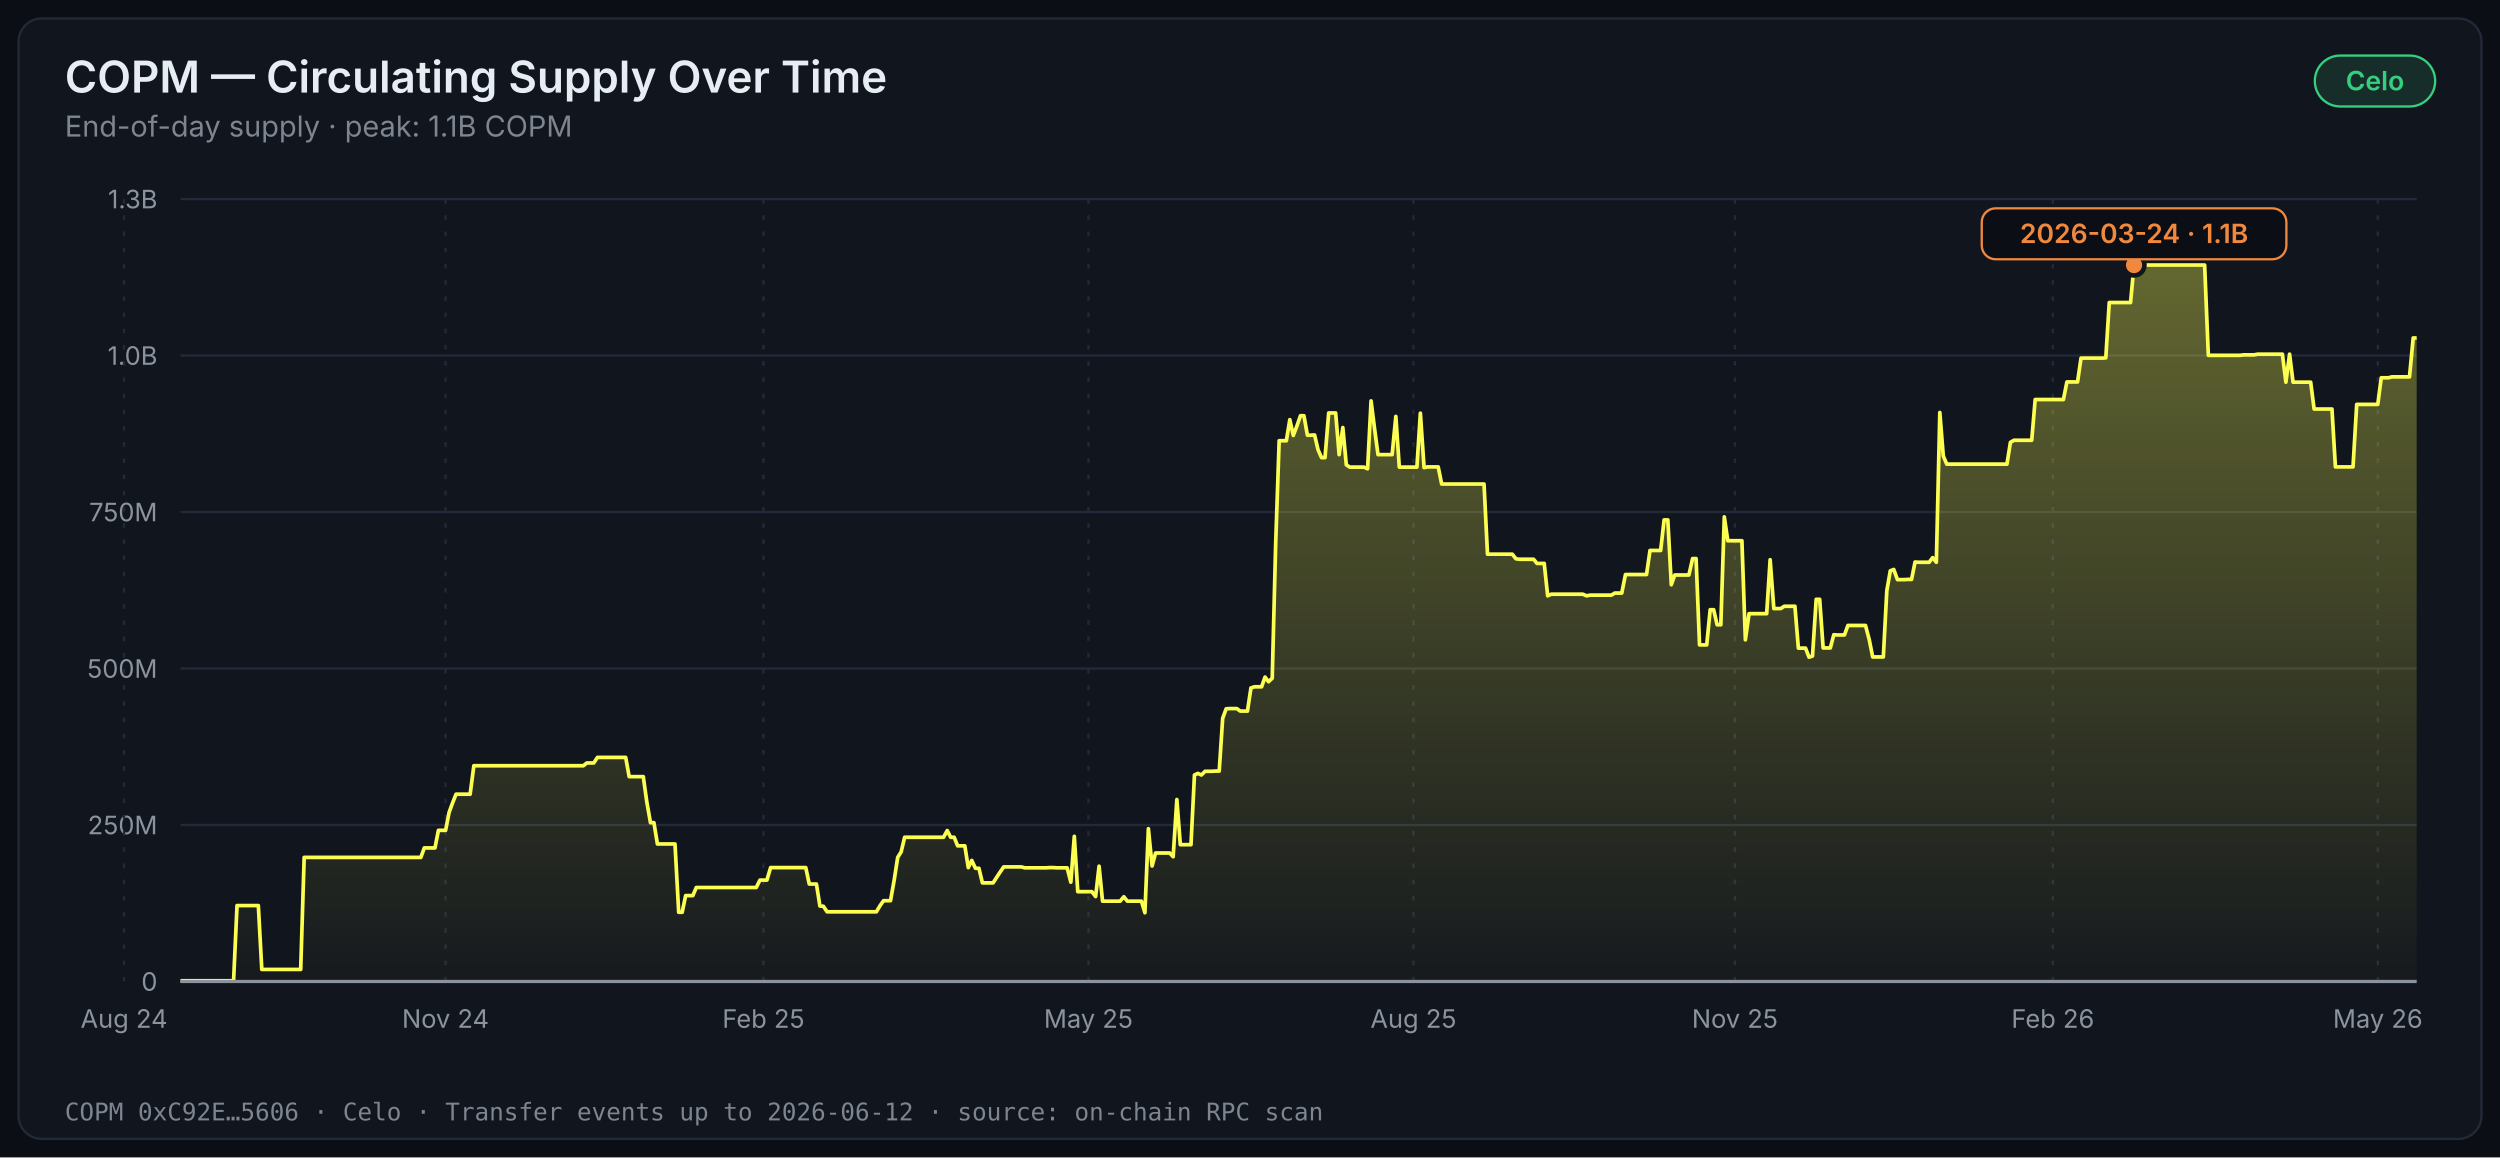
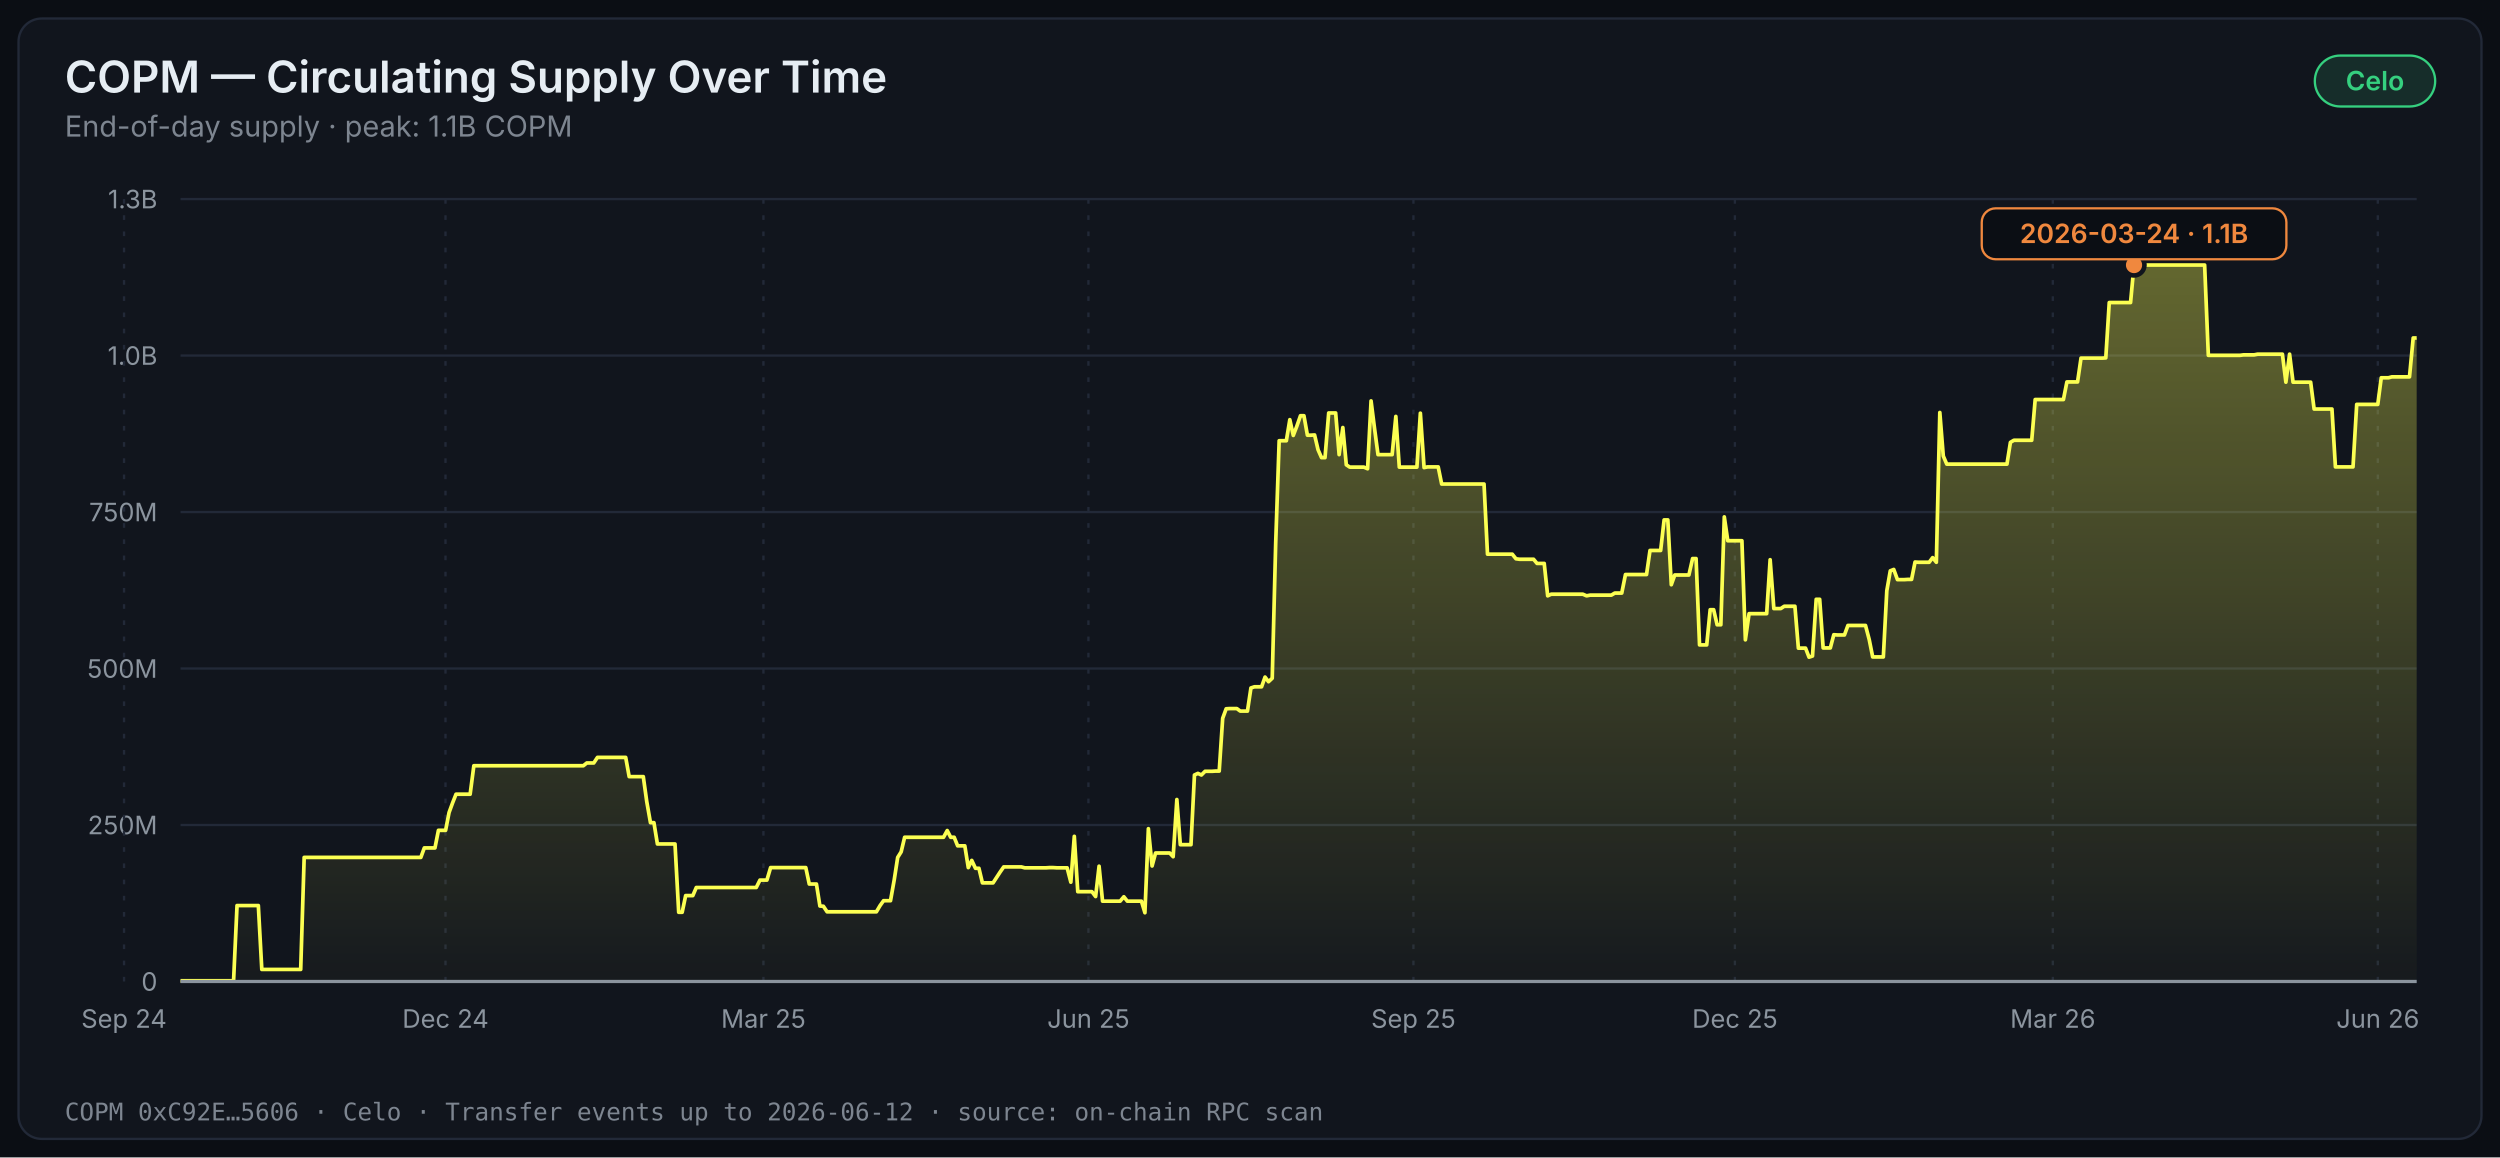
<svg xmlns="http://www.w3.org/2000/svg" width="1080" height="500" viewBox="0 0 1080 500" role="img" aria-label="COPM — Circulating Supply Over Time">
  <style>
    .title { font: 600 19px -apple-system, 'Segoe UI', system-ui, sans-serif; fill: #e6edf3; }
    .subtitle { font: 400 12.5px -apple-system, 'Segoe UI', system-ui, sans-serif; fill: #7d8590; }
    .axis { font: 400 11px -apple-system, 'Segoe UI', system-ui, sans-serif; fill: #8b949e; }
    .label { font: 500 12px -apple-system, 'Segoe UI', system-ui, sans-serif; fill: #e6edf3; }
    .annot { font: 600 11.5px -apple-system, 'Segoe UI', system-ui, sans-serif; }
    .badge { font: 600 11.5px -apple-system, 'Segoe UI', system-ui, sans-serif; }
    .footer { font: 400 10.5px ui-monospace, 'SF Mono', Menlo, monospace; fill: #7d8590; }
  </style>
  <defs>
    <linearGradient id="g2" x1="0" y1="0" x2="0" y2="1">
      <stop offset="0%" stop-color="#fcff52" stop-opacity="0.35" />
      <stop offset="100%" stop-color="#fcff52" stop-opacity="0.02" />
    </linearGradient>
  </defs>
  <rect width="1080" height="500" fill="#0b0e14" />
  <rect x="8" y="8" width="1064" height="484" rx="10" fill="#11151d" stroke="#222938" stroke-width="1" />
  <text x="28" y="40" class="title">COPM — Circulating Supply Over Time</text>
  <rect x="1000" y="24" width="52" height="22" rx="11" fill="#35d07f22" stroke="#35d07f" stroke-width="1" />
  <text x="1026" y="39" class="badge" fill="#35d07f" text-anchor="middle">Celo</text>
  <text x="28" y="59" class="subtitle">End-of-day supply · peak: 1.1B COPM</text>
  <line x1="78" y1="424" x2="1044" y2="424" stroke="#222938" stroke-width="1" />
  <text x="68" y="428" class="axis" text-anchor="end">0</text>
  <line x1="78" y1="356.4" x2="1044" y2="356.4" stroke="#222938" stroke-width="1" />
  <text x="68" y="360.4" class="axis" text-anchor="end">250M</text>
  <line x1="78" y1="288.8" x2="1044" y2="288.8" stroke="#222938" stroke-width="1" />
  <text x="68" y="292.8" class="axis" text-anchor="end">500M</text>
  <line x1="78" y1="221.2" x2="1044" y2="221.2" stroke="#222938" stroke-width="1" />
  <text x="68" y="225.2" class="axis" text-anchor="end">750M</text>
  <line x1="78" y1="153.6" x2="1044" y2="153.6" stroke="#222938" stroke-width="1" />
  <text x="68" y="157.6" class="axis" text-anchor="end">1.0B</text>
  <line x1="78" y1="86" x2="1044" y2="86" stroke="#222938" stroke-width="1" />
  <text x="68" y="90" class="axis" text-anchor="end">1.3B</text>
  <line x1="53.583" y1="86" x2="53.583" y2="424" stroke="#222938" stroke-width="1" stroke-dasharray="2,5" />
-   <text x="53.583" y="444" class="axis" text-anchor="middle">Aug 24</text>
+   <text x="53.583" y="444" class="axis" text-anchor="middle">Sep 24</text>
  <line x1="192.455" y1="86" x2="192.455" y2="424" stroke="#222938" stroke-width="1" stroke-dasharray="2,5" />
-   <text x="192.455" y="444" class="axis" text-anchor="middle">Nov 24</text>
+   <text x="192.455" y="444" class="axis" text-anchor="middle">Dec 24</text>
  <line x1="329.801" y1="86" x2="329.801" y2="424" stroke="#222938" stroke-width="1" stroke-dasharray="2,5" />
-   <text x="329.801" y="444" class="axis" text-anchor="middle">Feb 25</text>
+   <text x="329.801" y="444" class="axis" text-anchor="middle">Mar 25</text>
  <line x1="470.199" y1="86" x2="470.199" y2="424" stroke="#222938" stroke-width="1" stroke-dasharray="2,5" />
-   <text x="470.199" y="444" class="axis" text-anchor="middle">May 25</text>
+   <text x="470.199" y="444" class="axis" text-anchor="middle">Jun 25</text>
  <line x1="610.597" y1="86" x2="610.597" y2="424" stroke="#222938" stroke-width="1" stroke-dasharray="2,5" />
-   <text x="610.597" y="444" class="axis" text-anchor="middle">Aug 25</text>
+   <text x="610.597" y="444" class="axis" text-anchor="middle">Sep 25</text>
  <line x1="749.469" y1="86" x2="749.469" y2="424" stroke="#222938" stroke-width="1" stroke-dasharray="2,5" />
-   <text x="749.469" y="444" class="axis" text-anchor="middle">Nov 25</text>
+   <text x="749.469" y="444" class="axis" text-anchor="middle">Dec 25</text>
  <line x1="886.815" y1="86" x2="886.815" y2="424" stroke="#222938" stroke-width="1" stroke-dasharray="2,5" />
-   <text x="886.815" y="444" class="axis" text-anchor="middle">Feb 26</text>
+   <text x="886.815" y="444" class="axis" text-anchor="middle">Mar 26</text>
  <line x1="1027.213" y1="86" x2="1027.213" y2="424" stroke="#222938" stroke-width="1" stroke-dasharray="2,5" />
-   <text x="1027.213" y="444" class="axis" text-anchor="middle">May 26</text>
+   <text x="1027.213" y="444" class="axis" text-anchor="middle">Jun 26</text>
  <path d="M 78 424 L 78.0 423.7 L 79.5 423.7 L 81.1 423.7 L 82.6 423.7 L 84.1 423.7 L 85.6 423.7 L 87.2 423.7 L 88.7 423.7 L 90.2 423.7 L 91.7 423.7 L 93.3 423.7 L 94.8 423.7 L 96.3 423.7 L 97.8 423.7 L 99.4 423.7 L 100.9 423.7 L 102.4 391.2 L 103.9 391.2 L 105.5 391.2 L 107.0 391.2 L 108.5 391.2 L 110.0 391.2 L 111.6 391.2 L 113.1 418.8 L 114.6 418.8 L 116.2 418.8 L 117.7 418.8 L 119.2 418.8 L 120.7 418.8 L 122.3 418.8 L 123.8 418.8 L 125.3 418.8 L 126.8 418.8 L 128.4 418.8 L 129.9 418.8 L 131.4 370.4 L 132.9 370.4 L 134.5 370.4 L 136.0 370.4 L 137.5 370.4 L 139.0 370.4 L 140.6 370.4 L 142.1 370.4 L 143.6 370.4 L 145.1 370.4 L 146.7 370.4 L 148.2 370.4 L 149.7 370.4 L 151.3 370.4 L 152.8 370.4 L 154.3 370.4 L 155.8 370.4 L 157.4 370.4 L 158.9 370.4 L 160.4 370.4 L 161.9 370.4 L 163.5 370.4 L 165.0 370.4 L 166.5 370.4 L 168.0 370.4 L 169.6 370.4 L 171.1 370.4 L 172.6 370.4 L 174.1 370.4 L 175.7 370.4 L 177.2 370.4 L 178.7 370.4 L 180.2 370.4 L 181.8 370.4 L 183.3 366.3 L 184.8 366.3 L 186.4 366.3 L 187.9 366.3 L 189.4 358.7 L 190.9 358.7 L 192.5 358.7 L 194.0 351.0 L 195.5 346.9 L 197.0 343.1 L 198.6 343.1 L 200.1 343.1 L 201.6 343.1 L 203.1 343.1 L 204.7 330.8 L 206.2 330.8 L 207.7 330.8 L 209.2 330.8 L 210.8 330.8 L 212.3 330.8 L 213.8 330.8 L 215.3 330.8 L 216.9 330.8 L 218.4 330.8 L 219.9 330.8 L 221.5 330.8 L 223.0 330.8 L 224.5 330.8 L 226.0 330.8 L 227.6 330.8 L 229.1 330.8 L 230.6 330.8 L 232.1 330.8 L 233.7 330.8 L 235.2 330.8 L 236.7 330.8 L 238.2 330.8 L 239.8 330.8 L 241.3 330.8 L 242.8 330.8 L 244.3 330.8 L 245.9 330.8 L 247.4 330.8 L 248.9 330.8 L 250.4 330.8 L 252.0 330.8 L 253.5 329.6 L 255.0 329.6 L 256.5 329.6 L 258.1 327.2 L 259.6 327.2 L 261.1 327.2 L 262.7 327.2 L 264.2 327.2 L 265.7 327.2 L 267.2 327.2 L 268.8 327.2 L 270.3 327.2 L 271.8 335.5 L 273.3 335.5 L 274.9 335.5 L 276.4 335.5 L 277.9 335.5 L 279.4 346.3 L 281.0 355.4 L 282.5 355.4 L 284.0 364.6 L 285.5 364.6 L 287.1 364.6 L 288.6 364.6 L 290.1 364.6 L 291.6 364.6 L 293.2 394.1 L 294.7 394.1 L 296.2 386.9 L 297.8 386.9 L 299.3 386.9 L 300.8 383.4 L 302.3 383.4 L 303.9 383.4 L 305.4 383.4 L 306.9 383.4 L 308.4 383.4 L 310.0 383.4 L 311.5 383.4 L 313.0 383.4 L 314.5 383.4 L 316.1 383.4 L 317.6 383.4 L 319.1 383.4 L 320.6 383.4 L 322.2 383.4 L 323.7 383.4 L 325.2 383.4 L 326.7 383.4 L 328.3 380.2 L 329.8 380.2 L 331.3 380.2 L 332.9 374.8 L 334.4 374.8 L 335.9 374.8 L 337.4 374.8 L 339.0 374.8 L 340.5 374.8 L 342.0 374.8 L 343.5 374.8 L 345.1 374.8 L 346.6 374.8 L 348.1 374.8 L 349.6 381.9 L 351.2 381.9 L 352.7 381.9 L 354.2 391.4 L 355.7 391.5 L 357.3 393.9 L 358.8 393.9 L 360.3 393.9 L 361.8 393.9 L 363.4 393.9 L 364.9 393.9 L 366.4 393.9 L 368.0 393.9 L 369.5 393.9 L 371.0 393.9 L 372.5 393.9 L 374.1 393.9 L 375.6 393.9 L 377.1 393.9 L 378.6 393.9 L 380.2 391.2 L 381.7 389.1 L 383.2 389.1 L 384.7 389.1 L 386.3 380.1 L 387.8 370.4 L 389.3 368.0 L 390.8 361.7 L 392.4 361.7 L 393.9 361.7 L 395.4 361.7 L 396.9 361.7 L 398.5 361.7 L 400.0 361.7 L 401.5 361.7 L 403.1 361.7 L 404.6 361.7 L 406.1 361.7 L 407.6 361.7 L 409.2 358.8 L 410.7 361.7 L 412.2 361.7 L 413.7 365.4 L 415.3 365.4 L 416.8 365.4 L 418.3 374.8 L 419.8 371.7 L 421.4 375.1 L 422.9 375.1 L 424.4 381.4 L 425.9 381.4 L 427.5 381.4 L 429.0 381.4 L 430.5 379.1 L 432.0 376.8 L 433.6 374.5 L 435.1 374.5 L 436.6 374.5 L 438.2 374.5 L 439.7 374.5 L 441.2 374.5 L 442.7 374.9 L 444.3 374.9 L 445.8 374.9 L 447.3 374.9 L 448.8 374.9 L 450.4 374.9 L 451.9 374.9 L 453.4 374.8 L 454.9 374.8 L 456.5 374.9 L 458.0 374.9 L 459.5 374.9 L 461.0 374.9 L 462.6 381.1 L 464.1 361.3 L 465.6 385.2 L 467.1 385.2 L 468.7 385.2 L 470.2 385.2 L 471.7 385.2 L 473.3 387.3 L 474.8 374.2 L 476.3 389.3 L 477.8 389.3 L 479.4 389.3 L 480.9 389.3 L 482.4 389.3 L 483.9 389.3 L 485.5 387.4 L 487.0 389.3 L 488.5 389.3 L 490.0 389.3 L 491.6 389.3 L 493.1 389.3 L 494.6 394.3 L 496.1 358.0 L 497.7 374.1 L 499.2 368.5 L 500.7 368.5 L 502.2 368.5 L 503.8 368.5 L 505.3 368.5 L 506.8 370.1 L 508.4 345.4 L 509.9 364.9 L 511.4 364.9 L 512.9 364.9 L 514.5 364.9 L 516.0 334.8 L 517.5 334.1 L 519.0 334.8 L 520.6 333.2 L 522.1 333.2 L 523.6 333.2 L 525.1 333.1 L 526.7 333.1 L 528.2 310.3 L 529.7 306.2 L 531.2 306.1 L 532.8 306.1 L 534.3 306.1 L 535.8 307.2 L 537.3 307.2 L 538.9 307.2 L 540.4 297.2 L 541.9 296.7 L 543.5 296.7 L 545.0 296.7 L 546.5 292.5 L 548.0 294.5 L 549.6 293.0 L 551.1 234.6 L 552.6 190.4 L 554.1 190.4 L 555.7 190.4 L 557.2 181.3 L 558.7 188.1 L 560.2 184.2 L 561.8 179.6 L 563.3 179.6 L 564.8 188.0 L 566.3 188.0 L 567.9 187.9 L 569.4 194.3 L 570.9 197.7 L 572.4 197.7 L 574.0 178.4 L 575.5 178.4 L 577.0 178.4 L 578.5 196.4 L 580.1 184.7 L 581.6 200.8 L 583.1 201.8 L 584.7 201.8 L 586.2 201.8 L 587.7 201.8 L 589.2 201.8 L 590.8 202.5 L 592.3 173.2 L 593.8 185.1 L 595.3 196.4 L 596.9 196.4 L 598.4 196.4 L 599.9 196.4 L 601.4 196.4 L 603.0 179.9 L 604.5 201.8 L 606.0 201.8 L 607.5 201.8 L 609.1 201.8 L 610.6 201.8 L 612.1 201.8 L 613.6 178.5 L 615.2 202.0 L 616.7 201.7 L 618.2 201.7 L 619.8 201.7 L 621.3 201.7 L 622.8 209.1 L 624.3 209.1 L 625.9 209.1 L 627.4 209.1 L 628.9 209.1 L 630.4 209.1 L 632.0 209.1 L 633.5 209.1 L 635.0 209.1 L 636.5 209.1 L 638.1 209.1 L 639.6 209.1 L 641.1 209.1 L 642.6 239.4 L 644.2 239.4 L 645.7 239.4 L 647.2 239.4 L 648.7 239.4 L 650.3 239.4 L 651.8 239.4 L 653.3 239.4 L 654.9 241.4 L 656.4 241.6 L 657.9 241.6 L 659.4 241.6 L 661.0 241.6 L 662.5 241.6 L 664.0 243.4 L 665.5 243.4 L 667.1 243.4 L 668.6 257.4 L 670.1 256.7 L 671.6 256.7 L 673.2 256.7 L 674.7 256.7 L 676.2 256.7 L 677.7 256.7 L 679.3 256.7 L 680.8 256.7 L 682.3 256.7 L 683.8 256.7 L 685.4 257.4 L 686.9 257.1 L 688.4 257.1 L 690.0 257.1 L 691.5 257.1 L 693.0 257.1 L 694.5 257.1 L 696.1 257.1 L 697.6 256.2 L 699.1 256.2 L 700.6 256.2 L 702.2 248.2 L 703.7 248.2 L 705.2 248.2 L 706.7 248.2 L 708.3 248.2 L 709.8 248.2 L 711.3 248.2 L 712.8 237.8 L 714.4 237.8 L 715.9 237.8 L 717.4 237.8 L 718.9 224.6 L 720.5 224.6 L 722.0 252.6 L 723.5 248.4 L 725.1 248.4 L 726.6 248.4 L 728.1 248.4 L 729.6 248.4 L 731.2 241.3 L 732.7 241.3 L 734.2 278.6 L 735.7 278.6 L 737.3 278.6 L 738.8 263.4 L 740.3 263.4 L 741.8 269.9 L 743.4 269.9 L 744.9 223.3 L 746.4 233.6 L 747.9 233.6 L 749.5 233.6 L 751.0 233.6 L 752.5 233.6 L 754.0 276.4 L 755.6 265.1 L 757.1 265.1 L 758.6 265.1 L 760.2 265.1 L 761.7 265.1 L 763.2 265.1 L 764.7 241.8 L 766.3 262.9 L 767.8 262.9 L 769.3 262.9 L 770.8 261.9 L 772.4 261.9 L 773.9 261.9 L 775.4 261.9 L 776.9 280.0 L 778.5 280.0 L 780.0 280.0 L 781.5 283.9 L 783.0 283.4 L 784.6 258.9 L 786.1 258.9 L 787.6 279.9 L 789.1 279.9 L 790.7 279.9 L 792.2 274.2 L 793.7 274.3 L 795.3 274.3 L 796.8 274.3 L 798.3 270.2 L 799.8 270.2 L 801.4 270.2 L 802.9 270.2 L 804.4 270.2 L 805.9 270.2 L 807.5 276.3 L 809.0 283.8 L 810.5 283.8 L 812.0 283.8 L 813.6 283.8 L 815.1 255.2 L 816.6 246.6 L 818.1 246.0 L 819.7 250.4 L 821.2 250.4 L 822.7 250.4 L 824.2 250.3 L 825.8 250.3 L 827.3 242.8 L 828.8 242.9 L 830.4 242.9 L 831.9 242.9 L 833.4 242.9 L 834.9 240.9 L 836.5 242.9 L 838.0 178.2 L 839.5 197.0 L 841.0 200.5 L 842.6 200.5 L 844.1 200.5 L 845.6 200.5 L 847.1 200.5 L 848.7 200.5 L 850.2 200.5 L 851.7 200.5 L 853.2 200.5 L 854.8 200.5 L 856.3 200.5 L 857.8 200.5 L 859.3 200.5 L 860.9 200.5 L 862.4 200.5 L 863.9 200.5 L 865.5 200.5 L 867.0 200.5 L 868.5 191.1 L 870.0 190.2 L 871.6 190.2 L 873.1 190.2 L 874.6 190.2 L 876.1 190.2 L 877.7 190.2 L 879.2 172.6 L 880.7 172.6 L 882.2 172.6 L 883.8 172.6 L 885.3 172.6 L 886.8 172.6 L 888.3 172.6 L 889.9 172.6 L 891.4 172.6 L 892.9 165.0 L 894.4 165.0 L 896.0 165.0 L 897.5 165.0 L 899.0 154.7 L 900.5 154.7 L 902.1 154.7 L 903.6 154.7 L 905.1 154.7 L 906.7 154.7 L 908.2 154.7 L 909.7 154.6 L 911.2 130.7 L 912.8 130.7 L 914.3 130.7 L 915.8 130.7 L 917.3 130.7 L 918.9 130.7 L 920.4 130.7 L 921.9 114.5 L 923.4 114.5 L 925.0 114.5 L 926.5 114.5 L 928.0 114.5 L 929.5 114.5 L 931.1 114.5 L 932.6 114.5 L 934.1 114.5 L 935.6 114.5 L 937.2 114.5 L 938.7 114.5 L 940.2 114.5 L 941.8 114.5 L 943.3 114.5 L 944.8 114.5 L 946.3 114.5 L 947.9 114.5 L 949.4 114.5 L 950.9 114.5 L 952.4 114.5 L 954.0 153.5 L 955.5 153.5 L 957.0 153.5 L 958.5 153.5 L 960.1 153.5 L 961.6 153.5 L 963.1 153.5 L 964.6 153.5 L 966.2 153.5 L 967.7 153.5 L 969.2 153.3 L 970.7 153.3 L 972.3 153.3 L 973.8 153.3 L 975.3 153.0 L 976.9 153.0 L 978.4 153.0 L 979.9 153.0 L 981.4 153.0 L 983.0 153.0 L 984.5 153.0 L 986.0 153.0 L 987.5 165.1 L 989.1 153.0 L 990.6 165.1 L 992.1 165.1 L 993.6 165.1 L 995.2 165.1 L 996.7 165.1 L 998.2 165.1 L 999.7 176.7 L 1001.3 176.7 L 1002.8 176.7 L 1004.3 176.7 L 1005.8 176.7 L 1007.4 176.7 L 1008.9 201.7 L 1010.4 201.7 L 1012.0 201.7 L 1013.5 201.7 L 1015.0 201.7 L 1016.5 201.7 L 1018.1 174.7 L 1019.6 174.7 L 1021.1 174.7 L 1022.6 174.7 L 1024.2 174.7 L 1025.7 174.7 L 1027.2 174.7 L 1028.7 163.2 L 1030.3 163.2 L 1031.8 163.2 L 1033.3 162.8 L 1034.8 162.8 L 1036.4 162.8 L 1037.9 162.8 L 1039.4 162.8 L 1040.9 162.8 L 1042.5 146.0 L 1044.0 146.0 L 1044 424 Z" fill="url(#g2)" />
  <path d="M 78.0 423.7 L 79.5 423.7 L 81.1 423.7 L 82.6 423.7 L 84.1 423.7 L 85.6 423.7 L 87.2 423.7 L 88.7 423.7 L 90.2 423.7 L 91.7 423.7 L 93.3 423.7 L 94.8 423.7 L 96.3 423.7 L 97.8 423.7 L 99.4 423.7 L 100.9 423.7 L 102.4 391.2 L 103.9 391.2 L 105.5 391.2 L 107.0 391.2 L 108.5 391.2 L 110.0 391.2 L 111.6 391.2 L 113.1 418.8 L 114.6 418.8 L 116.2 418.8 L 117.7 418.8 L 119.2 418.8 L 120.7 418.8 L 122.3 418.8 L 123.8 418.8 L 125.3 418.8 L 126.8 418.8 L 128.4 418.8 L 129.9 418.8 L 131.4 370.4 L 132.9 370.4 L 134.5 370.4 L 136.0 370.4 L 137.5 370.4 L 139.0 370.4 L 140.6 370.4 L 142.1 370.4 L 143.6 370.4 L 145.1 370.4 L 146.7 370.4 L 148.2 370.4 L 149.7 370.4 L 151.3 370.4 L 152.8 370.4 L 154.3 370.4 L 155.8 370.4 L 157.4 370.4 L 158.9 370.4 L 160.4 370.4 L 161.9 370.4 L 163.5 370.4 L 165.0 370.4 L 166.5 370.4 L 168.0 370.4 L 169.6 370.4 L 171.1 370.4 L 172.6 370.4 L 174.1 370.4 L 175.7 370.4 L 177.2 370.4 L 178.7 370.4 L 180.2 370.4 L 181.8 370.4 L 183.3 366.3 L 184.8 366.3 L 186.4 366.3 L 187.9 366.3 L 189.4 358.7 L 190.9 358.7 L 192.5 358.7 L 194.0 351.0 L 195.5 346.9 L 197.0 343.1 L 198.6 343.1 L 200.1 343.1 L 201.6 343.1 L 203.1 343.1 L 204.7 330.8 L 206.2 330.8 L 207.7 330.8 L 209.2 330.8 L 210.8 330.8 L 212.3 330.8 L 213.8 330.8 L 215.3 330.8 L 216.9 330.8 L 218.4 330.8 L 219.9 330.8 L 221.5 330.8 L 223.0 330.8 L 224.5 330.8 L 226.0 330.8 L 227.6 330.8 L 229.1 330.8 L 230.6 330.8 L 232.1 330.8 L 233.7 330.8 L 235.2 330.8 L 236.7 330.8 L 238.2 330.8 L 239.8 330.8 L 241.3 330.8 L 242.8 330.8 L 244.3 330.8 L 245.9 330.8 L 247.4 330.8 L 248.9 330.8 L 250.4 330.8 L 252.0 330.8 L 253.5 329.6 L 255.0 329.6 L 256.5 329.6 L 258.1 327.2 L 259.6 327.2 L 261.1 327.2 L 262.7 327.2 L 264.2 327.2 L 265.7 327.2 L 267.2 327.2 L 268.8 327.2 L 270.3 327.2 L 271.8 335.5 L 273.3 335.5 L 274.9 335.5 L 276.4 335.5 L 277.9 335.5 L 279.4 346.3 L 281.0 355.4 L 282.5 355.4 L 284.0 364.6 L 285.5 364.6 L 287.1 364.6 L 288.6 364.6 L 290.1 364.6 L 291.6 364.6 L 293.2 394.1 L 294.7 394.1 L 296.2 386.9 L 297.8 386.9 L 299.3 386.9 L 300.8 383.4 L 302.3 383.4 L 303.9 383.4 L 305.4 383.4 L 306.9 383.4 L 308.4 383.4 L 310.0 383.4 L 311.5 383.4 L 313.0 383.4 L 314.5 383.4 L 316.1 383.4 L 317.6 383.4 L 319.1 383.4 L 320.6 383.4 L 322.2 383.4 L 323.7 383.4 L 325.2 383.4 L 326.7 383.4 L 328.3 380.2 L 329.8 380.2 L 331.3 380.2 L 332.9 374.8 L 334.4 374.8 L 335.9 374.8 L 337.4 374.8 L 339.0 374.8 L 340.5 374.8 L 342.0 374.8 L 343.5 374.8 L 345.1 374.8 L 346.6 374.8 L 348.1 374.8 L 349.6 381.9 L 351.2 381.9 L 352.7 381.9 L 354.2 391.4 L 355.7 391.5 L 357.3 393.9 L 358.8 393.9 L 360.3 393.9 L 361.8 393.9 L 363.4 393.9 L 364.9 393.9 L 366.4 393.9 L 368.0 393.9 L 369.5 393.9 L 371.0 393.9 L 372.5 393.9 L 374.1 393.9 L 375.6 393.9 L 377.1 393.9 L 378.6 393.9 L 380.2 391.2 L 381.7 389.1 L 383.2 389.1 L 384.7 389.1 L 386.3 380.1 L 387.8 370.4 L 389.3 368.0 L 390.8 361.7 L 392.4 361.7 L 393.9 361.7 L 395.4 361.7 L 396.9 361.7 L 398.5 361.7 L 400.0 361.7 L 401.5 361.7 L 403.1 361.7 L 404.6 361.7 L 406.1 361.7 L 407.6 361.7 L 409.2 358.8 L 410.7 361.7 L 412.2 361.7 L 413.7 365.4 L 415.3 365.4 L 416.8 365.4 L 418.3 374.8 L 419.8 371.7 L 421.4 375.1 L 422.9 375.1 L 424.4 381.4 L 425.9 381.4 L 427.5 381.4 L 429.0 381.4 L 430.5 379.1 L 432.0 376.8 L 433.6 374.5 L 435.1 374.5 L 436.6 374.5 L 438.2 374.5 L 439.7 374.5 L 441.2 374.5 L 442.7 374.9 L 444.3 374.9 L 445.8 374.9 L 447.3 374.9 L 448.8 374.9 L 450.4 374.9 L 451.9 374.9 L 453.4 374.8 L 454.9 374.8 L 456.5 374.9 L 458.0 374.9 L 459.5 374.9 L 461.0 374.9 L 462.6 381.1 L 464.1 361.3 L 465.6 385.2 L 467.1 385.2 L 468.7 385.2 L 470.2 385.2 L 471.7 385.2 L 473.3 387.3 L 474.8 374.2 L 476.3 389.3 L 477.8 389.3 L 479.4 389.3 L 480.9 389.3 L 482.4 389.3 L 483.9 389.3 L 485.5 387.4 L 487.0 389.3 L 488.5 389.3 L 490.0 389.3 L 491.6 389.3 L 493.1 389.3 L 494.6 394.3 L 496.1 358.0 L 497.7 374.1 L 499.2 368.5 L 500.7 368.5 L 502.2 368.5 L 503.8 368.5 L 505.3 368.5 L 506.8 370.1 L 508.4 345.4 L 509.9 364.9 L 511.4 364.9 L 512.9 364.9 L 514.5 364.9 L 516.0 334.8 L 517.5 334.1 L 519.0 334.8 L 520.6 333.2 L 522.1 333.2 L 523.6 333.2 L 525.1 333.1 L 526.7 333.1 L 528.2 310.3 L 529.7 306.2 L 531.2 306.1 L 532.8 306.1 L 534.3 306.1 L 535.8 307.2 L 537.3 307.2 L 538.9 307.2 L 540.4 297.2 L 541.9 296.7 L 543.5 296.7 L 545.0 296.7 L 546.5 292.5 L 548.0 294.5 L 549.6 293.0 L 551.1 234.6 L 552.6 190.4 L 554.1 190.4 L 555.7 190.4 L 557.2 181.3 L 558.7 188.1 L 560.2 184.2 L 561.8 179.6 L 563.3 179.6 L 564.8 188.0 L 566.3 188.0 L 567.9 187.9 L 569.4 194.3 L 570.9 197.7 L 572.4 197.7 L 574.0 178.4 L 575.5 178.4 L 577.0 178.4 L 578.5 196.4 L 580.1 184.7 L 581.6 200.8 L 583.1 201.8 L 584.7 201.8 L 586.2 201.8 L 587.7 201.8 L 589.2 201.8 L 590.8 202.5 L 592.3 173.2 L 593.8 185.1 L 595.3 196.4 L 596.9 196.4 L 598.4 196.4 L 599.9 196.4 L 601.4 196.4 L 603.0 179.9 L 604.5 201.8 L 606.0 201.8 L 607.5 201.8 L 609.1 201.8 L 610.6 201.8 L 612.1 201.8 L 613.6 178.5 L 615.2 202.0 L 616.7 201.7 L 618.2 201.7 L 619.8 201.7 L 621.3 201.7 L 622.8 209.1 L 624.3 209.1 L 625.9 209.1 L 627.4 209.1 L 628.9 209.1 L 630.4 209.1 L 632.0 209.1 L 633.5 209.1 L 635.0 209.1 L 636.5 209.1 L 638.1 209.1 L 639.6 209.1 L 641.1 209.1 L 642.6 239.4 L 644.2 239.4 L 645.7 239.4 L 647.2 239.4 L 648.7 239.4 L 650.3 239.4 L 651.8 239.4 L 653.3 239.4 L 654.9 241.4 L 656.4 241.6 L 657.9 241.6 L 659.4 241.6 L 661.0 241.6 L 662.5 241.6 L 664.0 243.4 L 665.5 243.4 L 667.1 243.4 L 668.6 257.4 L 670.1 256.7 L 671.6 256.7 L 673.2 256.7 L 674.7 256.7 L 676.2 256.7 L 677.7 256.7 L 679.3 256.7 L 680.8 256.7 L 682.3 256.7 L 683.8 256.7 L 685.4 257.4 L 686.9 257.1 L 688.4 257.1 L 690.0 257.1 L 691.5 257.1 L 693.0 257.1 L 694.5 257.1 L 696.1 257.1 L 697.6 256.2 L 699.1 256.2 L 700.6 256.2 L 702.2 248.2 L 703.7 248.2 L 705.2 248.2 L 706.7 248.2 L 708.3 248.2 L 709.8 248.2 L 711.3 248.2 L 712.8 237.8 L 714.4 237.8 L 715.9 237.8 L 717.4 237.8 L 718.9 224.6 L 720.5 224.6 L 722.0 252.6 L 723.5 248.4 L 725.1 248.4 L 726.6 248.4 L 728.1 248.4 L 729.6 248.4 L 731.2 241.3 L 732.7 241.3 L 734.2 278.6 L 735.7 278.6 L 737.3 278.6 L 738.8 263.4 L 740.3 263.4 L 741.8 269.9 L 743.4 269.9 L 744.9 223.3 L 746.4 233.6 L 747.9 233.6 L 749.5 233.6 L 751.0 233.6 L 752.5 233.6 L 754.0 276.4 L 755.6 265.1 L 757.1 265.1 L 758.6 265.1 L 760.2 265.1 L 761.7 265.1 L 763.2 265.1 L 764.7 241.8 L 766.3 262.9 L 767.8 262.9 L 769.3 262.9 L 770.8 261.9 L 772.4 261.9 L 773.9 261.9 L 775.4 261.9 L 776.9 280.0 L 778.5 280.0 L 780.0 280.0 L 781.5 283.9 L 783.0 283.4 L 784.6 258.9 L 786.1 258.9 L 787.6 279.9 L 789.1 279.9 L 790.7 279.9 L 792.2 274.2 L 793.7 274.3 L 795.3 274.3 L 796.8 274.3 L 798.3 270.2 L 799.8 270.2 L 801.4 270.2 L 802.9 270.2 L 804.4 270.2 L 805.9 270.2 L 807.5 276.3 L 809.0 283.8 L 810.5 283.8 L 812.0 283.8 L 813.6 283.8 L 815.1 255.2 L 816.6 246.6 L 818.1 246.0 L 819.7 250.4 L 821.2 250.4 L 822.7 250.4 L 824.2 250.3 L 825.8 250.3 L 827.3 242.8 L 828.8 242.9 L 830.4 242.9 L 831.9 242.9 L 833.4 242.9 L 834.9 240.9 L 836.5 242.9 L 838.0 178.2 L 839.5 197.0 L 841.0 200.5 L 842.6 200.5 L 844.1 200.5 L 845.6 200.5 L 847.1 200.5 L 848.7 200.5 L 850.2 200.5 L 851.7 200.5 L 853.2 200.5 L 854.8 200.5 L 856.3 200.5 L 857.8 200.5 L 859.3 200.5 L 860.9 200.5 L 862.4 200.5 L 863.9 200.5 L 865.5 200.5 L 867.0 200.5 L 868.5 191.1 L 870.0 190.2 L 871.6 190.2 L 873.1 190.2 L 874.6 190.2 L 876.1 190.2 L 877.7 190.2 L 879.2 172.6 L 880.7 172.6 L 882.2 172.6 L 883.8 172.6 L 885.3 172.6 L 886.8 172.6 L 888.3 172.6 L 889.9 172.6 L 891.4 172.6 L 892.9 165.0 L 894.4 165.0 L 896.0 165.0 L 897.5 165.0 L 899.0 154.7 L 900.5 154.7 L 902.1 154.7 L 903.6 154.7 L 905.1 154.7 L 906.7 154.7 L 908.2 154.7 L 909.7 154.6 L 911.2 130.7 L 912.8 130.7 L 914.3 130.7 L 915.8 130.7 L 917.3 130.7 L 918.9 130.7 L 920.4 130.7 L 921.9 114.5 L 923.4 114.5 L 925.0 114.5 L 926.5 114.5 L 928.0 114.5 L 929.5 114.5 L 931.1 114.5 L 932.6 114.5 L 934.1 114.5 L 935.6 114.5 L 937.2 114.5 L 938.7 114.5 L 940.2 114.5 L 941.8 114.5 L 943.3 114.5 L 944.8 114.5 L 946.3 114.5 L 947.9 114.5 L 949.4 114.5 L 950.9 114.5 L 952.4 114.5 L 954.0 153.5 L 955.5 153.5 L 957.0 153.5 L 958.5 153.5 L 960.1 153.5 L 961.6 153.5 L 963.1 153.5 L 964.6 153.5 L 966.2 153.5 L 967.7 153.5 L 969.2 153.3 L 970.7 153.3 L 972.3 153.3 L 973.8 153.3 L 975.3 153.0 L 976.9 153.0 L 978.4 153.0 L 979.9 153.0 L 981.4 153.0 L 983.0 153.0 L 984.5 153.0 L 986.0 153.0 L 987.5 165.1 L 989.1 153.0 L 990.6 165.1 L 992.1 165.1 L 993.6 165.1 L 995.2 165.1 L 996.7 165.1 L 998.2 165.1 L 999.7 176.7 L 1001.3 176.7 L 1002.8 176.7 L 1004.3 176.7 L 1005.8 176.7 L 1007.4 176.7 L 1008.9 201.7 L 1010.4 201.7 L 1012.0 201.7 L 1013.5 201.7 L 1015.0 201.7 L 1016.5 201.7 L 1018.1 174.7 L 1019.6 174.7 L 1021.1 174.7 L 1022.6 174.7 L 1024.2 174.7 L 1025.7 174.7 L 1027.2 174.7 L 1028.7 163.2 L 1030.3 163.2 L 1031.8 163.2 L 1033.3 162.8 L 1034.8 162.8 L 1036.4 162.8 L 1037.9 162.8 L 1039.4 162.8 L 1040.9 162.8 L 1042.5 146.0 L 1044.0 146.0" stroke="#fcff52" stroke-width="1.6" fill="none" stroke-linejoin="round" />
  <circle cx="921.9" cy="114.5" r="4.5" fill="#f0883e" stroke="#11151d" stroke-width="2" />
  <rect x="856.115" y="90" width="131.6" height="22" rx="6" fill="#0b0e14" stroke="#f0883e" stroke-width="1" />
  <text x="921.915" y="105" class="annot" fill="#f0883e" text-anchor="middle">2026-03-24 · 1.1B</text>
  <line x1="78" y1="424" x2="1044" y2="424" stroke="#8b949e" stroke-width="1.4" />
  <text x="28" y="484" class="footer">COPM 0xC92E…5606 · Celo · Transfer events up to 2026-06-12 · source: on-chain RPC scan</text>
</svg>
